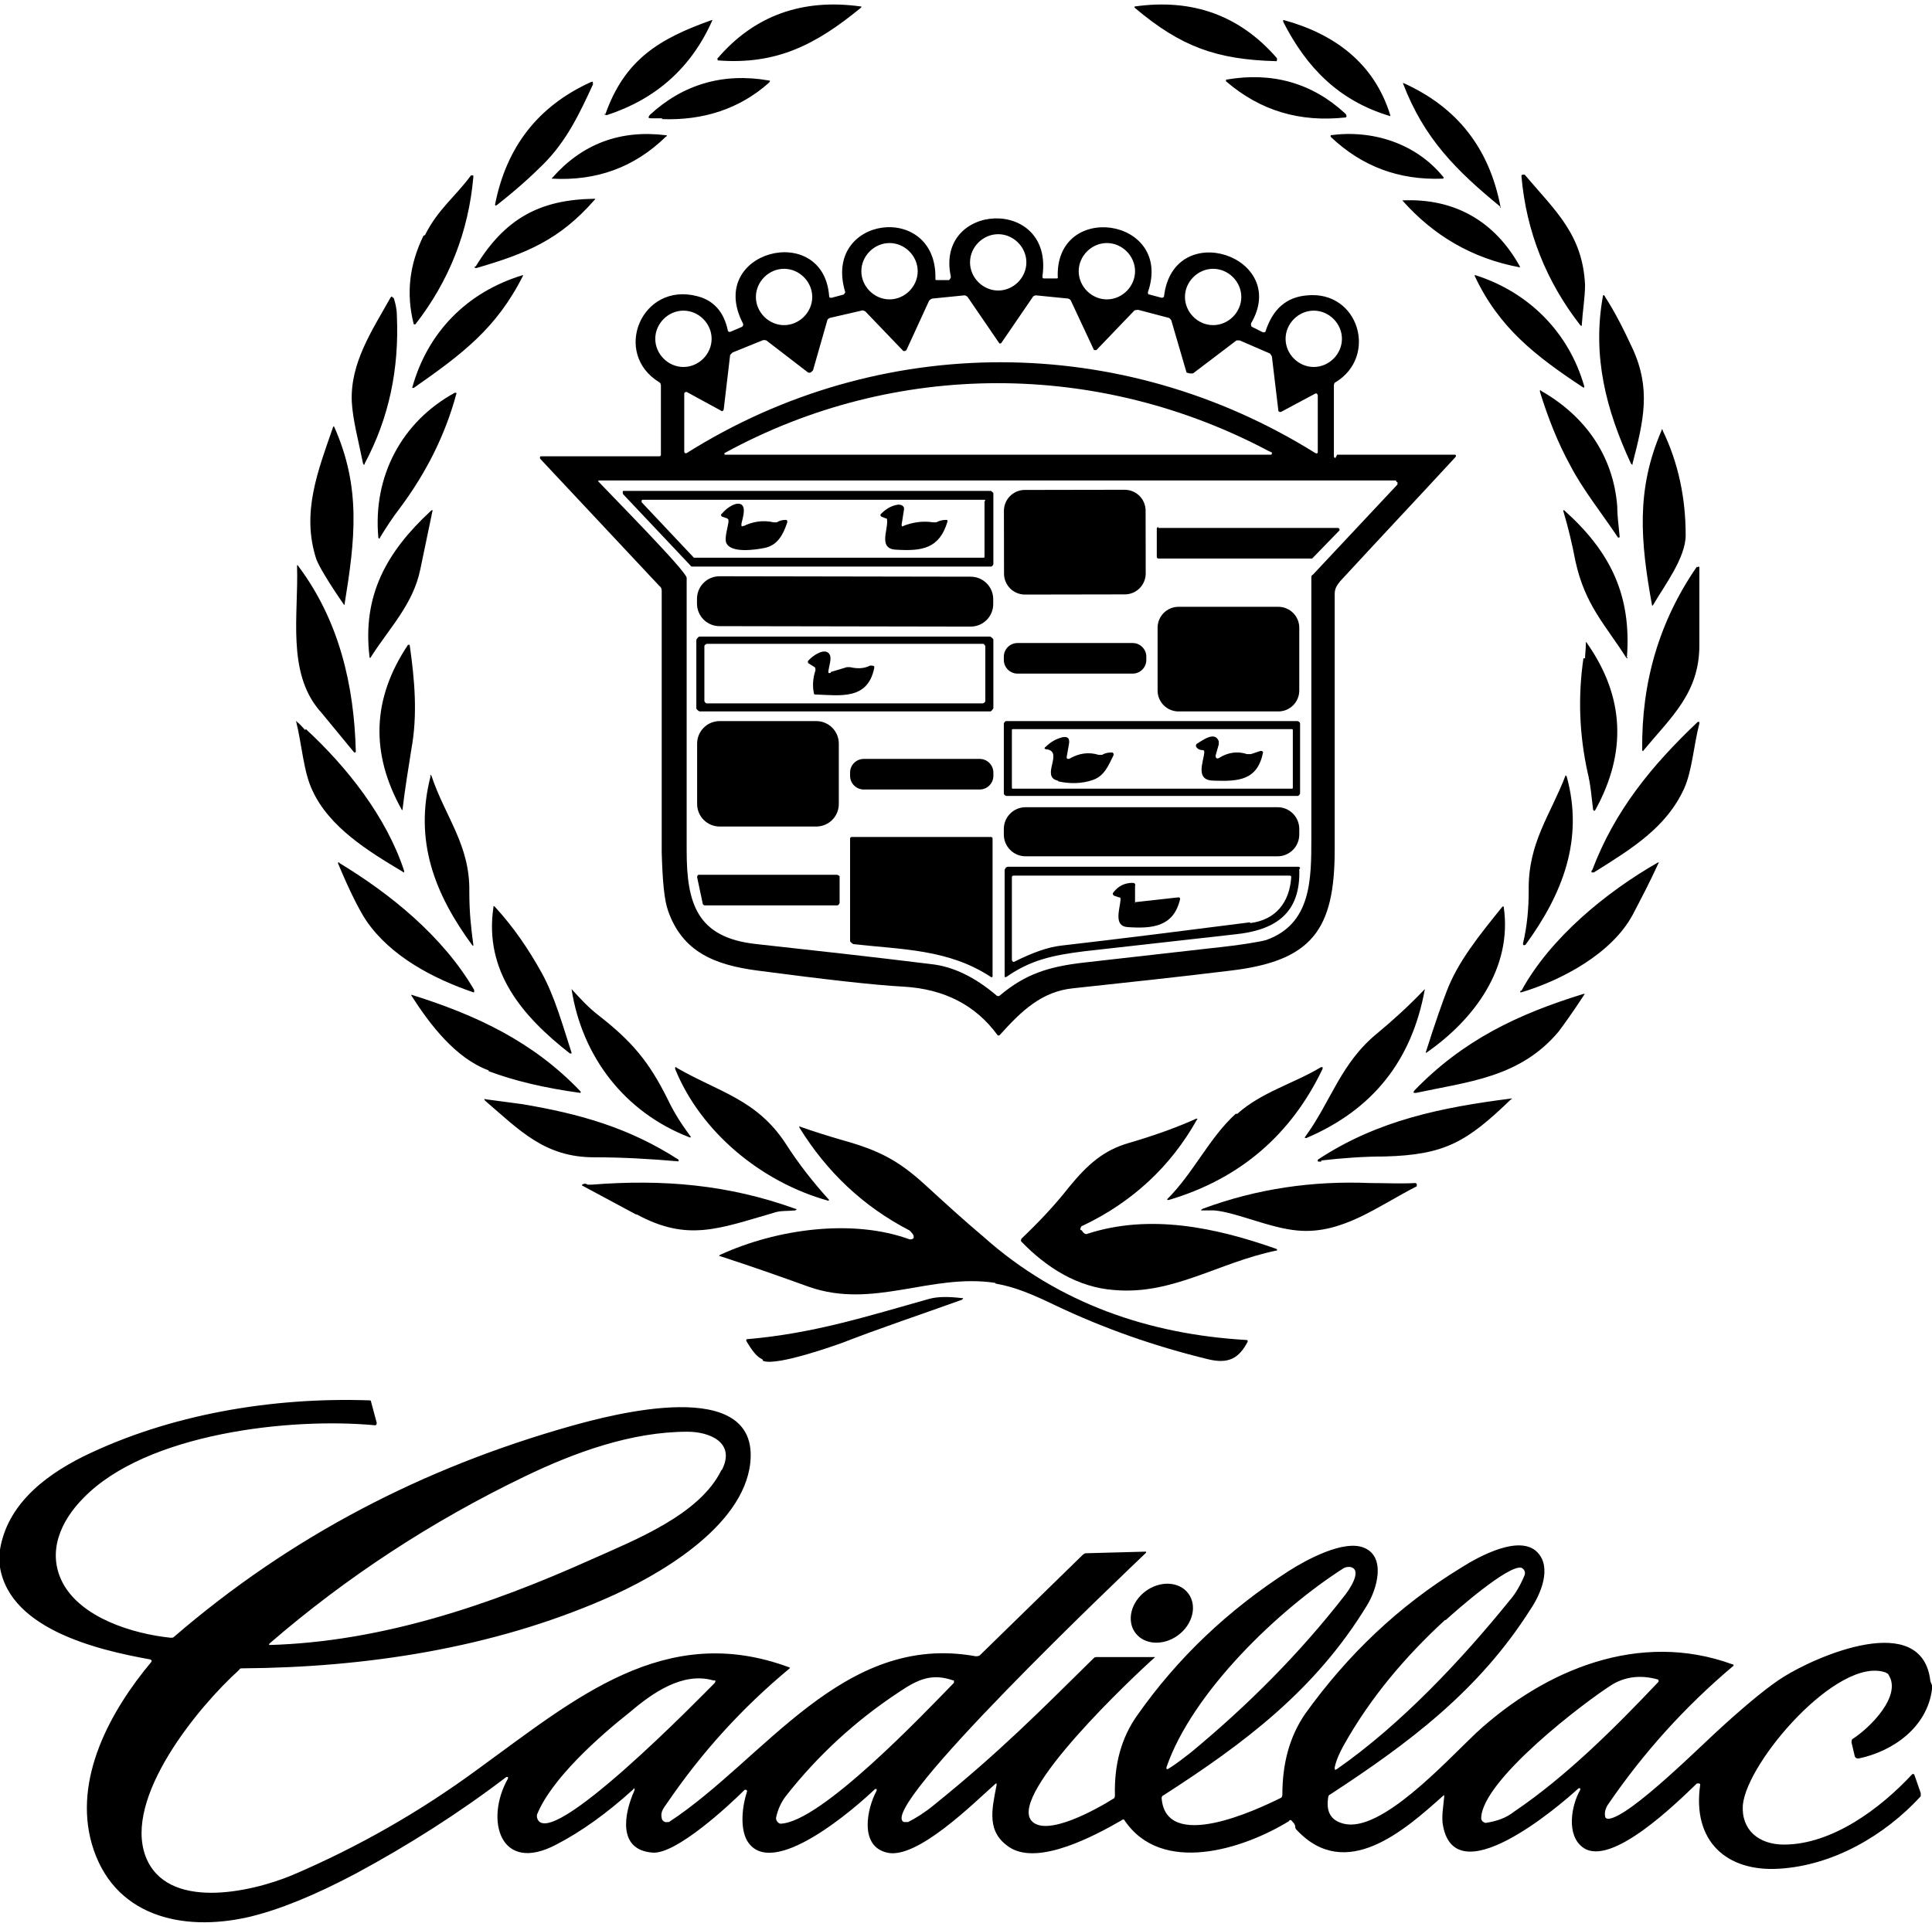
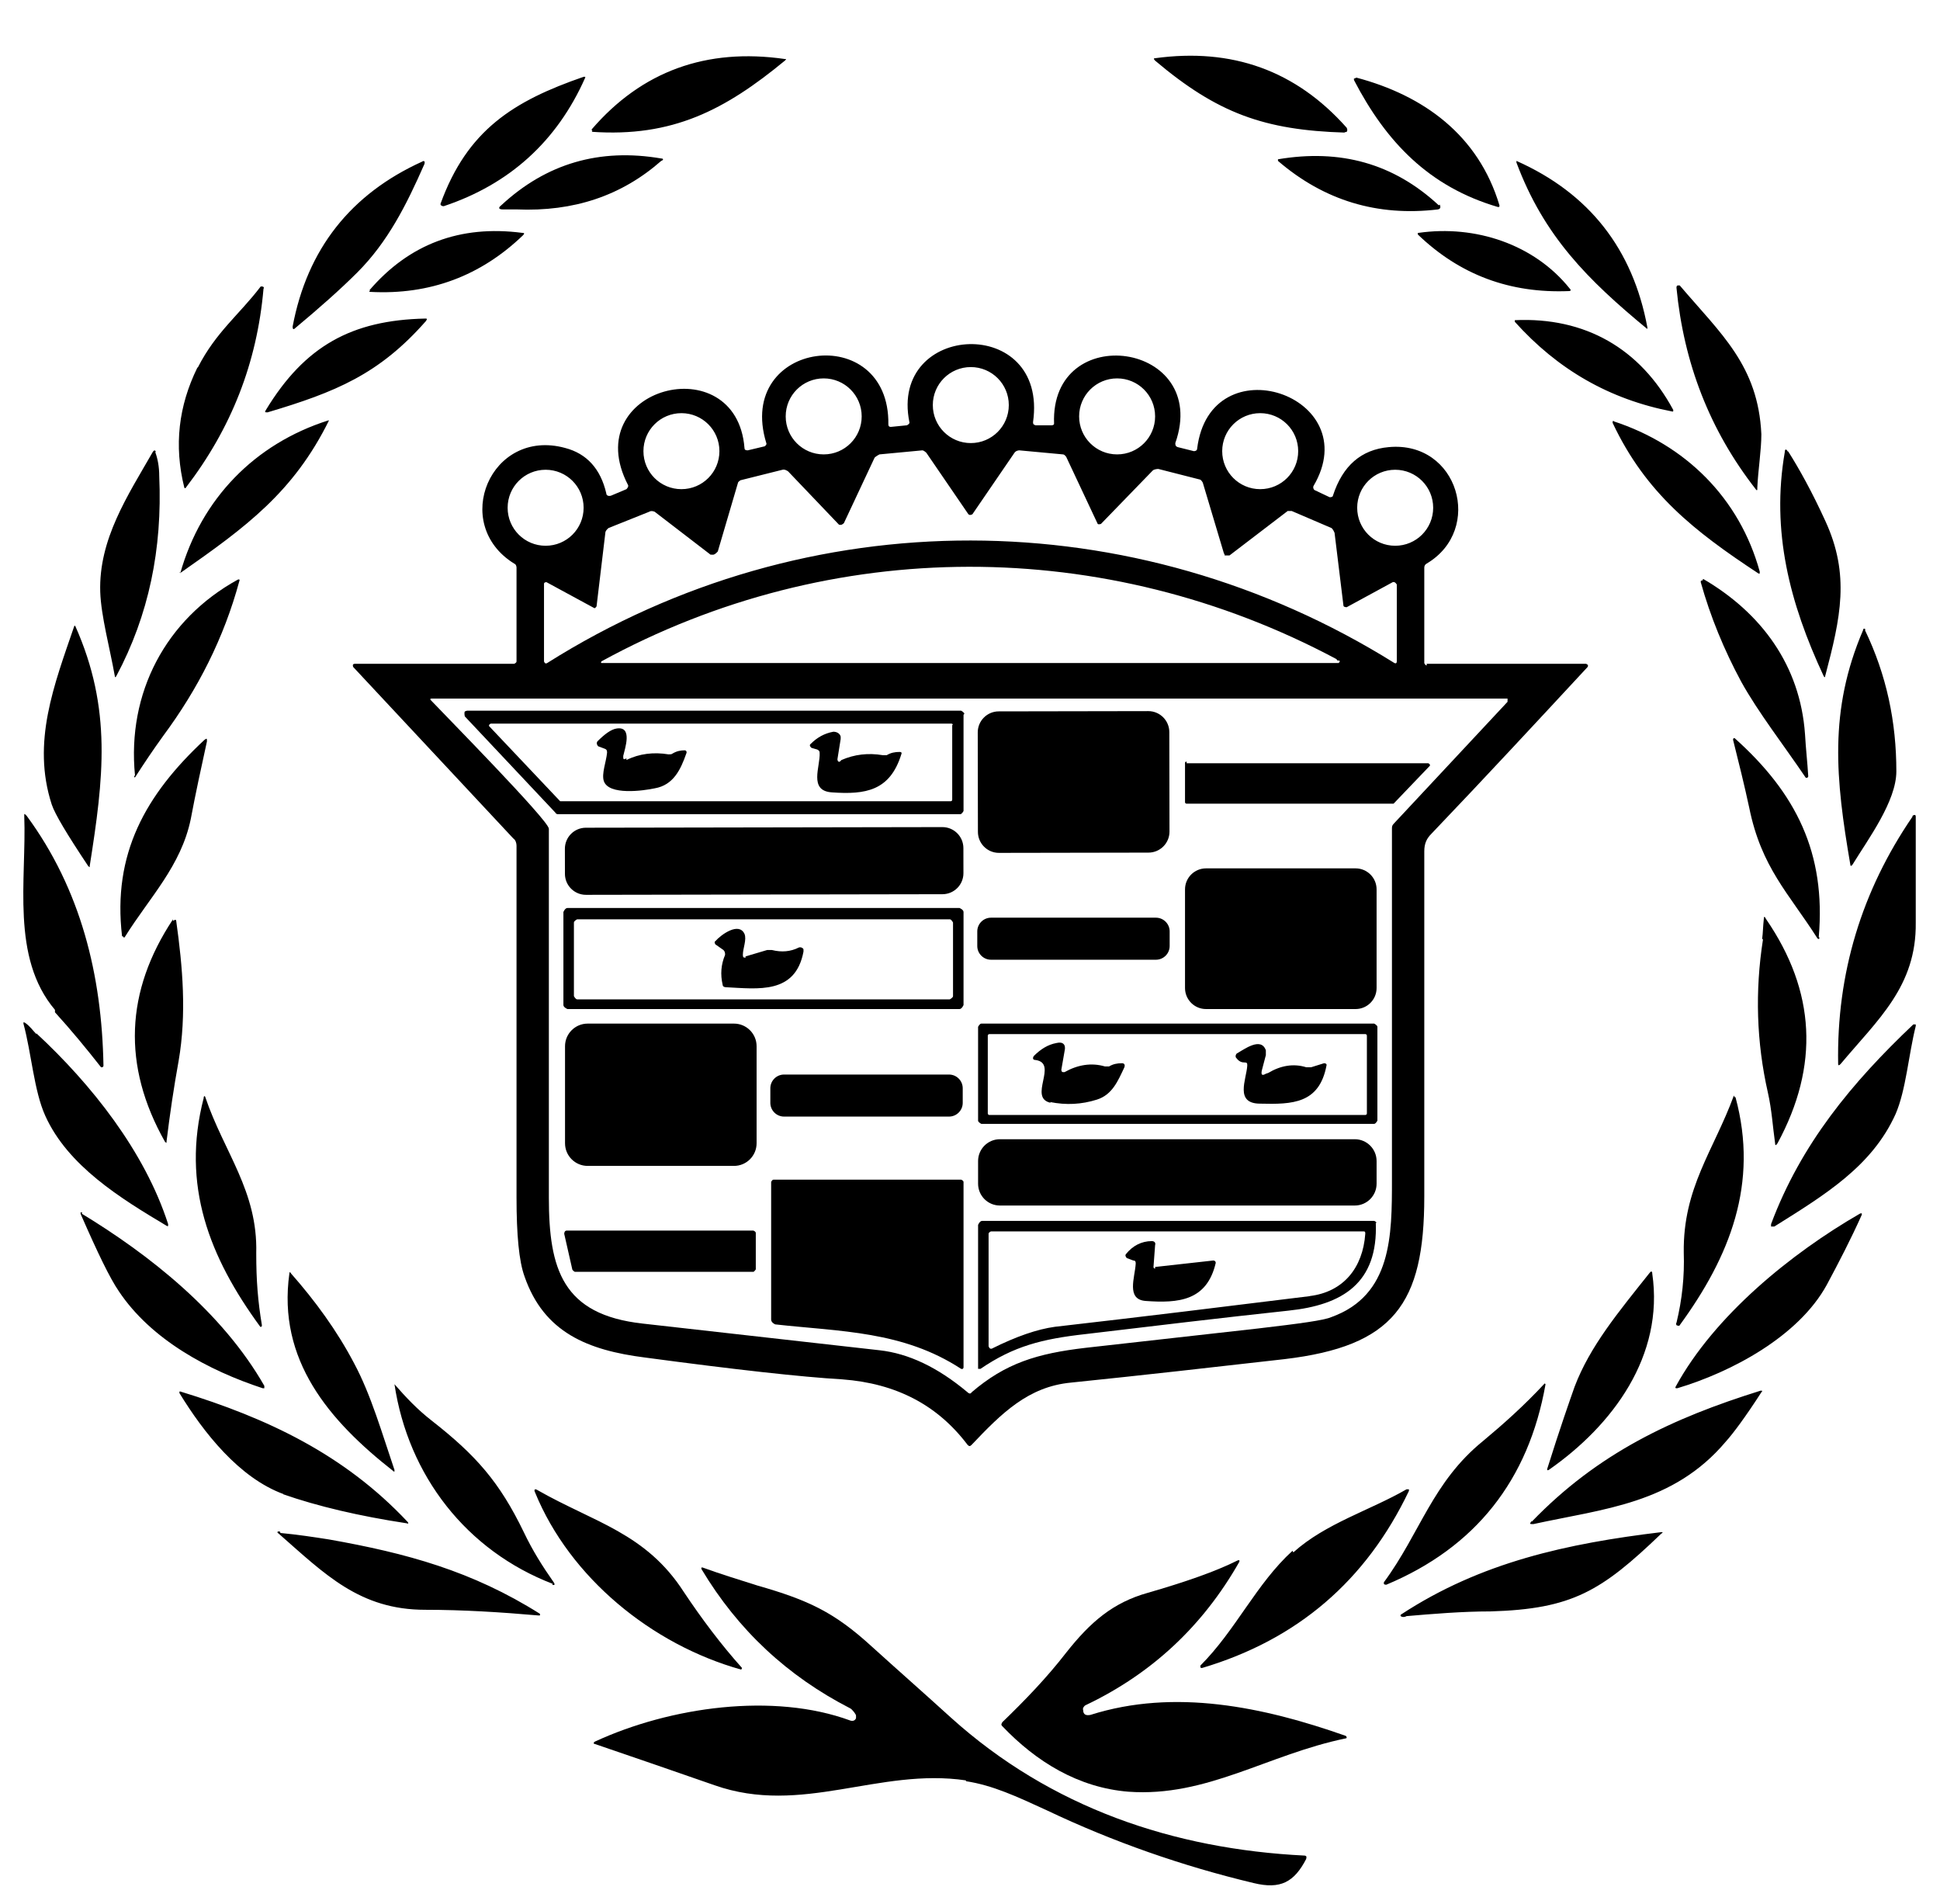
- <svg xmlns="http://www.w3.org/2000/svg" id="Layer_1" data-name="Layer 1" viewBox="0 0 24 23.89">
-   <path d="M8.92.74s-.01,0-.01-.01c0,0,0,0,0,0,.46-.54,1.06-.75,1.78-.65.01,0,.02,0,0,.02-.55.45-1.04.71-1.78.65ZM15.85.76c-.74-.02-1.18-.18-1.75-.66-.01-.01-.01-.02,0-.02.71-.1,1.3.11,1.76.64.01.01,0,.03,0,.04,0,0-.01,0-.02,0ZM7.52,1.42c.24-.68.67-.94,1.32-1.17,0,0,.01,0,.01,0,0,0,0,0,0,0-.26.59-.7.98-1.31,1.18-.01,0-.02,0-.03-.01,0,0,0,0,0-.01ZM15.95.25c.62.17,1.12.53,1.32,1.18,0,.01,0,.02-.01.01-.63-.19-1.03-.6-1.32-1.17,0,0,0-.01,0-.02,0,0,0,0,0,0h0Z" />
-   <path d="M8.23,1.47c-.06,0-.11,0-.14,0-.04,0-.04-.01-.02-.04.41-.38.91-.53,1.48-.43.02,0,.02.01,0,.03-.36.32-.81.47-1.33.45ZM16.72,1.42s.02.04-.01.04c-.56.06-1.05-.08-1.48-.45,0,0,0-.01,0-.02,0,0,0,0,0,0,.57-.1,1.07.04,1.48.42ZM7.37,1.04c-.17.37-.33.71-.62,1-.16.16-.35.33-.58.51-.02.01-.02,0-.02-.01.14-.71.53-1.22,1.19-1.52.03-.01.03,0,.02.02h0ZM18.64,2.57c-.55-.45-.95-.85-1.21-1.53,0,0,0,0,0-.01,0,0,0,0,0,0,.67.3,1.07.81,1.21,1.54,0,.02,0,.02-.01,0ZM6.86,2.21c.37-.42.84-.6,1.41-.53.02,0,.02.01,0,.02-.39.38-.86.55-1.41.52-.01,0-.01,0,0-.01h0ZM16.53,1.68c.52-.07,1.06.1,1.4.52.01.01,0,.02-.01.02-.54.02-1-.15-1.39-.52,0,0,0-.01,0-.02,0,0,0,0,0,0ZM5.28,2.92c.16-.32.38-.48.57-.74,0,0,.02,0,.03,0,0,0,0,.01,0,.02-.06.68-.3,1.29-.72,1.83,0,0-.01,0-.02,0-.1-.39-.05-.75.12-1.1ZM19.65,4.04s0,.02-.02,0c-.42-.54-.67-1.16-.73-1.85,0-.01,0-.02.02-.02,0,0,.01,0,.02,0,.38.45.72.74.75,1.37,0,.15-.03.33-.04.49h0ZM5.91,3.31c.36-.59.79-.83,1.47-.84.02,0,.02,0,0,.02-.43.49-.84.66-1.46.84-.02,0-.03,0-.02-.02ZM17.42,2.49c.65-.03,1.15.26,1.46.82,0,.01,0,.02-.01.01-.58-.11-1.06-.39-1.45-.83,0,0,0,0,0-.01ZM16.61,5.65h1.46s.03,0,.01.03c-.48.52-.96,1.03-1.43,1.54-.04.05-.07.09-.07.16,0,1.06,0,2.12,0,3.18,0,.99-.28,1.38-1.29,1.5-.65.08-1.31.15-1.96.22-.39.04-.64.28-.91.58-.01.01-.02.01-.03,0-.27-.37-.66-.57-1.16-.6-.38-.02-.98-.09-1.82-.2-.53-.07-.93-.23-1.11-.74-.05-.14-.07-.38-.08-.73,0-1.08,0-2.16,0-3.24,0-.02,0-.05-.03-.07l-1.48-1.58s-.01-.03.01-.03h1.47s.02,0,.02-.02v-.86s0-.03-.02-.04c-.59-.36-.22-1.25.47-1.07.2.05.33.19.38.42,0,.02.02.03.04.02l.14-.06s.02-.02.01-.04c-.47-.9,1-1.28,1.07-.34,0,.02.01.02.03.02l.15-.04s.02-.02.02-.03c-.29-.95,1.14-1.13,1.12-.17,0,.02,0,.02.02.02h.15s.03-.03.02-.05c-.19-.92,1.28-.99,1.14,0,0,.02,0,.03.02.03h.15s.03,0,.02-.01c-.04-.96,1.44-.75,1.12.18,0,.02,0,.03.02.03l.15.04s.03,0,.03-.02c.12-.98,1.57-.49,1.08.34,0,.02,0,.03.01.04l.14.07s.03,0,.03-.01c.09-.28.26-.43.52-.45.64-.06.88.76.35,1.08-.01,0-.02.02-.02.04v.88s0,.02.02.02ZM12.75,3.26c0-.19-.16-.35-.35-.35-.19,0-.35.16-.35.35s.16.35.35.35.35-.16.35-.35ZM11.4,3.37c0-.19-.16-.35-.35-.35h0c-.19,0-.35.16-.35.35h0c0,.19.16.35.35.35h0c.19,0,.35-.16.35-.35h0ZM14.1,3.37c0-.19-.16-.35-.35-.35-.19,0-.35.16-.35.35s.16.35.35.35c.19,0,.35-.16.35-.35ZM10.09,3.69c0-.19-.16-.35-.35-.35h0c-.19,0-.35.16-.35.35h0c0,.19.16.35.35.35h0c.19,0,.35-.16.35-.35h0ZM15.42,3.69c0-.19-.16-.35-.35-.35s-.35.16-.35.35.16.35.35.35.35-.16.35-.35ZM14.74,4.63l-.19-.65s-.02-.03-.03-.03l-.38-.1s-.04,0-.05.01l-.47.49s-.02,0-.03,0c0,0,0,0,0,0l-.29-.62s-.02-.02-.03-.02l-.4-.04s-.03,0-.04.02l-.39.57s-.02.02-.03,0l-.39-.57s-.02-.02-.04-.02l-.4.04s-.03.01-.04.03l-.28.61s-.02.02-.04.01c0,0,0,0,0,0l-.47-.49s-.03-.02-.05-.01l-.39.09s-.02.01-.03.02l-.18.63s-.03.04-.05.03c0,0,0,0-.01,0l-.52-.4s-.03-.01-.05,0l-.37.15s-.02.02-.03.03l-.08.68s-.01.02-.02.02c0,0,0,0,0,0l-.44-.24s-.03,0-.03.02v.72s0,.03.03.02c2.4-1.51,5.41-1.5,7.81,0,.02.01.03,0,.03-.01v-.71s-.01-.03-.03-.02l-.43.23s-.03,0-.03-.02l-.08-.67s-.02-.04-.03-.04l-.37-.16s-.03,0-.04,0l-.54.41s-.03,0-.04,0c0,0,0,0,0,0h0ZM8.84,4.21c0-.19-.16-.35-.35-.35h0c-.19,0-.35.16-.35.35h0c0,.19.16.35.35.35h0c.19,0,.35-.16.35-.35h0ZM16.67,4.21c0-.19-.16-.35-.35-.35s-.35.16-.35.35.16.35.35.35.35-.16.35-.35ZM15.77,5.61c-2.12-1.13-4.65-1.14-6.77.02,0,0,0,.01,0,.02,0,0,0,0,.01,0h6.77s0,0,.01,0c0,0,0,0,.01-.01,0,0,0-.01,0-.02-.01,0-.02,0-.02-.01ZM17.34,5.97H7.44s-.02,0,0,.02c.13.14,1.09,1.11,1.09,1.19,0,1.13,0,2.26,0,3.39,0,.66.13,1.08.86,1.16.73.08,1.45.16,2.18.25.27.03.54.16.81.39.01.01.03.01.04,0,.32-.27.61-.36,1.05-.41.53-.06,1.06-.12,1.59-.18.38-.04.6-.08.67-.1.56-.2.56-.75.56-1.27,0-1.08,0-2.15,0-3.23,0-.02,0-.03.02-.04l1.05-1.12s0-.02,0-.03c0,0,0,0-.01,0h0Z" />
-   <path d="M5.12,4.82c.19-.69.68-1.19,1.37-1.4,0,0,0,0,.01,0,0,0,0,0,0,0-.33.66-.76.98-1.36,1.4,0,0,0,0-.01,0,0,0,0,0,0,0ZM18.33,3.42c.66.21,1.16.71,1.35,1.38,0,.02,0,.02-.02.01-.59-.39-1.04-.74-1.34-1.38,0-.01,0-.02.01-.01ZM19.94,3.69c.11.17.22.38.34.64.23.5.14.89,0,1.43,0,.02,0,.02-.02,0-.31-.67-.48-1.33-.35-2.07,0-.03.02-.03.03,0h0ZM4.89,3.7c.02.06.04.14.04.22.03.67-.1,1.28-.4,1.84,0,.02-.01.02-.02,0-.05-.25-.13-.55-.14-.77-.02-.48.25-.88.48-1.29.01-.02.02-.02.03,0h0Z" />
-   <path d="M4.7,6.68c-.07-.76.29-1.44.95-1.8.02,0,.02,0,.02.01-.14.52-.38.99-.7,1.42-.1.13-.17.24-.25.37,0,.02-.02.01-.02,0ZM19.15,4.86c.54.31.89.8.94,1.43,0,.13.02.26.03.38,0,0,0,.01-.01.01,0,0,0,0-.01,0-.2-.3-.44-.6-.59-.89-.16-.29-.28-.6-.38-.92,0,0,0-.02,0-.02,0,0,0,0,.01,0ZM4.15,5.3s0,0,0,0c0,0,0,0,0,0,.34.76.26,1.41.13,2.21,0,.01,0,.01-.01,0-.2-.29-.31-.48-.34-.56-.19-.58.02-1.1.21-1.65h0ZM20.65,5.34c.2.41.29.85.29,1.31,0,.28-.26.62-.4.86-.01.02-.02.02-.02,0-.14-.78-.2-1.42.12-2.16,0-.02.01-.02.02,0h0Z" />
-   <path d="M12.34,6.12v.89s-.01.03-.03.03h-3.71s-.02,0-.02-.01l-.84-.89s-.01-.03,0-.04c0,0,.01,0,.02,0h4.55s.03.02.03.03ZM12.24,6.22s0-.01-.01-.01h-4.25s-.01,0-.01.02c0,0,0,0,0,.01l.65.69s0,0,.01,0h3.59s.01,0,.01-.01v-.69Z" />
-   <rect x="12.47" y="6.09" width="1.76" height="1.3" rx=".26" ry=".26" transform="translate(-.01 .02) rotate(-.1)" />
-   <path d="M9.23,6.54c.12-.06.25-.08.38-.05.01,0,.03,0,.04,0,.03-.02.07-.03.11-.03.02,0,.02.01.02.03-.05.15-.12.29-.29.32-.1.02-.42.07-.47-.07-.02-.06.02-.18.03-.26,0-.02,0-.03-.02-.04l-.06-.02s-.03-.02,0-.04c.06-.07.13-.11.18-.12.15-.02.07.19.06.25,0,.03,0,.04.03.02h0ZM11.21,6.54c.12-.05.25-.07.38-.05.01,0,.03,0,.04,0,.04-.02.08-.03.12-.03.02,0,.02,0,.02.02-.1.34-.32.37-.64.35-.22-.01-.1-.24-.11-.36,0-.02,0-.03-.02-.03l-.05-.02s-.03-.02,0-.04c.06-.06.13-.1.21-.11.03,0,.06.01.07.04,0,0,0,.01,0,.02l-.03.19s0,.03.02.02h0ZM4.59,8.16c-.09-.76.21-1.3.76-1.81.02-.02.03-.01.02.01-.05.24-.1.48-.15.72-.09.43-.38.72-.61,1.08-.01.02-.02.02-.02,0ZM20.22,8.17s0,.02-.02,0c-.26-.41-.51-.65-.63-1.2-.04-.21-.09-.42-.15-.62,0,0,0-.01,0-.01,0,0,0,0,.01,0,.57.51.84,1.05.78,1.83h0ZM14.39,6.56h2.23s.02,0,.02.02c0,0,0,0,0,.01l-.34.35s0,0-.01,0h-1.9s-.02,0-.02-.02h0s0-.35,0-.35c0,0,0-.02.02-.02h0ZM3.97,8.83c-.41-.48-.26-1.2-.28-1.79,0-.02,0-.03.02,0,.5.67.69,1.47.71,2.3,0,0,0,.01-.01.01,0,0,0,0-.01,0-.14-.17-.28-.34-.42-.51h0ZM21.08,7.05s.03-.02.03,0c0,.32,0,.64,0,.97,0,.59-.35.89-.69,1.3-.01.02-.02.01-.02,0-.01-.84.21-1.6.68-2.28h0Z" />
-   <rect x="10.18" y="5.63" width=".62" height="3.68" rx=".28" ry=".28" transform="translate(3.01 17.95) rotate(-89.9)" />
-   <rect x="14.38" y="7.54" width="1.76" height="1.3" rx=".26" ry=".26" />
-   <path d="M12.34,8.8s-.02.04-.04.04h-3.61s-.04-.02-.04-.04v-.85s.02-.04.04-.04h3.61s.04.02.04.04h0v.85ZM12.24,8.03s-.01-.03-.03-.03h-3.43s-.03.01-.03.03v.68s.01.03.03.03h3.43s.03-.01.03-.03v-.68h0ZM19.69,8.18c0-.05.01-.11.01-.18,0-.03,0-.03.02,0,.46.66.49,1.35.1,2.06-.01.02-.02.02-.03,0-.02-.16-.03-.31-.07-.47-.1-.46-.12-.93-.05-1.41h0ZM5.06,8.02s.03-.02.03,0c.06.42.1.86.02,1.29-.04.25-.08.5-.11.75,0,.01,0,.01-.01,0-.39-.7-.37-1.38.08-2.05Z" />
-   <rect x="12.47" y="7.99" width="1.77" height=".38" rx=".17" ry=".17" />
-   <path d="M10.32,8.35l.2-.06s.03,0,.04,0c.09.02.17.02.25-.02.02,0,.04,0,.05.01,0,0,0,.01,0,.02-.08.4-.42.34-.72.33-.02,0-.03,0-.03-.02-.02-.09-.01-.19.02-.28,0-.02,0-.03-.01-.04l-.08-.05s-.01-.02,0-.03c.05-.06.22-.18.27-.07.02.05-.01.13-.02.2,0,.02,0,.03.03.02h0ZM3.8,9.06c.51.47,1,1.09,1.22,1.76,0,.02,0,.03-.02.01-.42-.25-.91-.55-1.12-1.01-.11-.23-.13-.57-.2-.85,0-.01,0-.02.01,0,.04.03.07.07.1.1h0Z" />
-   <rect x="8.66" y="8.96" width="1.76" height="1.31" rx=".28" ry=".28" />
-   <path d="M16.15,9.86s-.01.03-.03.03h-3.62s-.03-.01-.03-.03h0v-.87s.01-.03.03-.03h3.62s.03.01.03.03h0v.87ZM16.06,9.07s0-.01-.01-.01h-3.47s-.01,0-.01.01v.72s0,.01.01.01h3.47s.01,0,.01-.01v-.72ZM19.78,10.81c.28-.74.74-1.3,1.31-1.84,0,0,.02,0,.02,0,0,0,0,.01,0,.02-.07.27-.09.59-.19.81-.22.48-.64.74-1.12,1.04,0,0-.02,0-.03,0,0,0,0-.01,0-.02h0Z" />
-   <path d="M13.14,9.7c-.22-.05.08-.36-.14-.39-.03,0-.03-.02-.01-.03.06-.06.13-.1.21-.12.06-.01.09.01.08.08l-.03.17s0,.02.02.02c0,0,0,0,.01,0,.12-.07.24-.09.37-.05.01,0,.03,0,.04,0,.03-.02.07-.03.12-.03.02,0,.03.02.02.04-.06.12-.11.25-.25.3-.14.05-.29.05-.43.02h0ZM15.14,9.42c.11-.07.23-.09.35-.05.02,0,.03,0,.05,0l.12-.04s.03,0,.03.02c-.07.35-.31.36-.61.35-.24,0-.13-.23-.12-.35,0-.02,0-.03-.03-.03-.03,0-.06-.02-.07-.04-.01-.02,0-.03.01-.04.07-.04.22-.16.27-.03,0,.01,0,.03,0,.04l-.04.14s0,.05.04.03h0Z" />
-   <rect x="10.56" y="9.43" width="1.78" height=".38" rx=".17" ry=".17" />
-   <path d="M5.34,9.64s.01-.02.02,0c.17.51.48.86.47,1.44,0,.25.02.44.05.66,0,0,0,.01,0,.01,0,0,0,0-.01,0-.47-.64-.73-1.3-.52-2.11ZM19.45,9.64s0,0,.01,0c0,0,0,0,0,0,.22.79-.05,1.47-.51,2.1,0,0-.02.01-.03,0,0,0,0-.01,0-.02.05-.21.07-.43.07-.65-.01-.6.27-.94.46-1.44h0Z" />
-   <rect x="12.47" y="10.03" width="3.67" height=".61" rx=".27" ry=".27" />
-   <path d="M10.6,11.73s-.04-.02-.04-.04v-1.27s0-.02.02-.02h1.73s.02,0,.02.02v1.71s0,.02-.02.01c-.53-.35-1.11-.34-1.72-.41h0ZM4.21,10.72c.63.38,1.29.91,1.68,1.58,0,0,0,.02,0,.03,0,0,0,0-.01,0-.5-.17-1.03-.45-1.33-.89-.08-.12-.2-.35-.35-.71,0-.02,0-.02.02-.01h0ZM18.9,12.31c.36-.66,1.06-1.23,1.69-1.59.02-.01.02,0,.01.01-.1.22-.21.43-.32.64-.26.48-.88.81-1.38.96-.02,0-.02,0-.01-.02h0ZM16.14,10.8c.02.56-.31.76-.8.81-.62.07-1.25.14-1.87.21-.4.05-.67.11-.97.32,0,0-.02,0-.02,0,0,0,0,0,0-.01v-1.32s.01-.04.04-.04h3.61s.02,0,.02.02h0ZM15.53,11.47c.32-.04.49-.26.51-.57,0-.01,0-.02-.02-.02h-3.43s-.02,0-.02.02v1.03s.01.03.03.02c.22-.11.41-.18.58-.2.78-.09,1.57-.19,2.35-.29ZM8.73,11.23l-.07-.33s0-.03.02-.03c0,0,0,0,0,0h1.72s.03.01.03.02v.33s-.01.03-.03.03h-1.65s-.02-.01-.02-.02h0Z" />
-   <path d="M14.1,11.21l.54-.06s.02,0,.02.02c-.08.35-.35.37-.65.35-.18-.01-.1-.22-.09-.34,0-.02,0-.03-.02-.03l-.06-.02s-.03-.02-.01-.04c.06-.08.14-.12.24-.12.02,0,.04.01.03.04v.2s-.01.01,0,.01h0ZM7.08,13.09c-.59-.46-1.07-1.02-.95-1.82,0-.01,0-.02.02,0,.23.25.42.53.58.82.16.29.26.65.37.99,0,0,0,.01,0,.01,0,0,0,0,0,0ZM18.68,11.27c.11.76-.37,1.4-.96,1.81-.01,0-.02,0-.01,0,.12-.38.21-.63.26-.76.14-.37.4-.69.69-1.05.01-.01.02-.01.02,0h0ZM8.56,14.13c-.8-.31-1.33-1-1.46-1.84,0,0,0,0,0,0,0,0,0,0,0,0,.11.12.21.23.34.33.41.32.62.57.85,1.03.08.17.17.31.28.46.02.02.01.03-.01.02ZM17.7,12.29s0,0,0,0c-.16.89-.65,1.5-1.47,1.85,0,0-.02,0-.02,0,0,0,0-.01,0-.01.33-.45.44-.92.91-1.3.18-.15.37-.32.57-.53h0ZM17.57,13.55c.61-.63,1.29-.95,2.1-1.2.02,0,.02,0,.01.01-.15.23-.26.38-.32.46-.48.57-1.12.62-1.77.76-.03,0-.04,0-.02-.03h0ZM6.07,13.3c-.41-.15-.73-.57-.96-.93,0,0,0-.01,0-.01,0,0,0,0,0,0,.8.25,1.51.58,2.1,1.2.01.01,0,.02,0,.02-.44-.06-.82-.15-1.14-.27ZM10.29,14.92c-.83-.23-1.58-.85-1.9-1.63-.01-.03,0-.04.02-.02.52.3.99.39,1.35.94.16.25.34.48.54.7,0,0,0,0,0,0,0,0,0,0,0,0h0ZM15.37,13.84c.3-.27.71-.38,1.04-.58,0,0,.02,0,.02,0,0,0,0,.01,0,.02-.39.82-1.03,1.37-1.91,1.63,0,0-.01,0-.02,0,0,0,0,0,0-.01.33-.33.52-.76.85-1.06ZM6.04,13.66c.15.02.3.04.45.06.71.12,1.32.29,1.94.69,0,0,0,.01,0,.02,0,0,0,0-.01,0-.34-.03-.69-.05-1.04-.05-.61,0-.92-.33-1.35-.7-.02-.02-.02-.03.01-.02h0ZM16.42,14.43s-.03.01-.05,0c0,0,0,0,0-.02,0,0,0,0,0,0,.74-.49,1.54-.65,2.4-.76.02,0,.02,0,0,.01-.55.53-.82.69-1.57.71-.26,0-.53.02-.79.05h0Z" />
-   <path d="M13.44,15.29s.03.06.07.04c.77-.25,1.59-.08,2.35.19,0,0,.01.01,0,.02,0,0,0,0-.01,0-.72.15-1.28.55-2,.49-.46-.03-.85-.28-1.16-.6-.01-.01-.01-.02,0-.04.21-.2.41-.41.59-.64.23-.28.43-.46.75-.55.34-.1.61-.2.83-.3.02,0,.02,0,.01.01-.33.59-.81,1.03-1.42,1.32-.02,0-.03.03-.03.05h0Z" />
-   <path d="M12.36,15.94c-.8-.12-1.51.33-2.31.05-.36-.13-.73-.26-1.1-.38-.02,0-.02-.01,0-.02.7-.32,1.64-.45,2.35-.19.02,0,.04,0,.05-.02,0,0,0-.02,0-.02,0-.02-.04-.06-.05-.07-.58-.3-1.03-.73-1.37-1.28,0-.02,0-.02.01-.01.17.06.33.11.5.16.47.13.71.25,1.05.56.24.22.48.44.73.65.93.83,2.06,1.21,3.26,1.28.01,0,.02,0,.02.02,0,0,0,0,0,0-.11.21-.24.28-.49.22-.66-.16-1.29-.38-1.9-.67-.27-.13-.5-.23-.74-.27h0Z" />
-   <path d="M7.9,15.09c-.22-.12-.45-.24-.67-.36,0,0,0,0,0-.01.02-.01.04-.02.07,0,.01,0,.03,0,.05,0,.89-.07,1.7,0,2.53.3.02,0,.02.01,0,.02-.09.01-.19,0-.27.03-.69.2-1.07.36-1.7.02ZM15.06,15.04s-.09,0-.12,0c-.03,0-.03,0,0-.02.67-.25,1.37-.35,2.08-.32.19,0,.38.01.56,0,0,0,.02,0,.02.02,0,0,0,.01,0,.02-.49.25-.93.6-1.48.55-.35-.03-.77-.23-1.04-.25h0ZM9.47,16.89c-.07-.03-.13-.11-.2-.23,0-.01,0-.02.01-.02.83-.07,1.51-.29,2.26-.5.11-.03.24-.03.41-.01.02,0,.02,0,0,.02-.5.18-1.01.35-1.5.54-.03.01-.8.29-.97.22ZM24,20.94v.05c-.06.47-.48.77-.91.86-.02,0-.04,0-.05-.03l-.04-.17s0-.03.01-.04c.22-.14.62-.54.45-.8,0-.01-.02-.02-.04-.03-.59-.2-1.72,1.11-1.77,1.65-.02.31.2.49.51.49.6,0,1.2-.45,1.59-.87.01-.01.02-.01.03,0l.08.23s0,.03,0,.04c-.45.49-1.09.86-1.76.9-.65.04-1.08-.34-.98-1.04,0-.01,0-.02-.02-.02,0,0-.01,0-.02,0-.25.24-1.06,1.04-1.41.8-.22-.15-.15-.53-.04-.72,0,0,0-.02,0-.02,0,0-.01,0-.02,0-.25.23-1.56,1.35-1.69.43-.01-.1.01-.21.02-.32,0-.03,0-.03-.02-.01-.47.42-1.2,1.07-1.81.42-.01-.01-.02-.02-.02-.04,0-.03-.02-.05-.04-.07-.01-.02-.03-.02-.04,0-.57.35-1.58.67-2.04-.01,0-.01-.02-.02-.04,0-.33.19-1.02.56-1.38.34-.3-.19-.23-.47-.17-.78,0-.02,0-.03-.02-.01-.26.23-.97.94-1.34.85-.35-.08-.25-.55-.13-.77,0,0,0-.01,0-.02,0,0-.01,0-.02,0-.24.23-1.29,1.15-1.59.64-.09-.16-.06-.43,0-.61,0,0,0-.02-.01-.02,0,0-.01,0-.02,0-.2.2-.85.8-1.14.78-.44-.03-.36-.48-.23-.77.01-.03,0-.04-.02-.01-.32.29-.64.52-.95.68-.7.37-.89-.31-.6-.82,0,0,0-.02,0-.02,0,0-.01,0-.02,0-.59.45-1.22.85-1.87,1.2-.51.27-.95.45-1.33.54-.83.19-1.69-.01-1.95-.91-.23-.81.23-1.65.74-2.26.01-.02,0-.02-.01-.03-.67-.12-1.82-.39-1.88-1.23v-.06c.06-.6.54-.98,1.04-1.23,1.08-.53,2.36-.74,3.55-.7.02,0,.03,0,.03.02l.07.26s0,.03-.02.03c-1.06-.1-2.84.1-3.62.9-.29.29-.46.68-.26,1.06.23.43.86.63,1.34.68.02,0,.03,0,.04-.01,1.45-1.25,3.09-2.1,4.93-2.62.5-.14,2.35-.64,2.23.46-.09.8-1.16,1.41-1.81,1.69-1.4.61-2.97.85-4.5.86-.02,0-.03,0-.04.02-.51.46-1.44,1.59-1.16,2.32.26.67,1.29.45,1.82.23.82-.35,1.59-.79,2.31-1.32,1.2-.87,2.32-1.84,3.87-1.26,0,0,0,0,0,.01,0,0,0,0,0,0-.59.49-1.09,1.04-1.52,1.67-.04.06-.09.11-.07.19,0,.03.04.06.07.05,0,0,.02,0,.02,0,1.19-.78,2.16-2.36,3.81-2.06.02,0,.03,0,.05-.01l1.28-1.25s.02-.02.04-.02l.74-.02s.02,0,0,.02c-.25.24-3.37,3.2-3,3.34.02,0,.03,0,.05,0,.1-.05.21-.12.32-.21.83-.67,1.33-1.18,1.98-1.82.01-.01.02-.02.04-.02h.73s.02-.01,0,0c-.27.24-1.81,1.69-1.54,2.03.18.22.83-.15,1.02-.27.01,0,.02-.02.02-.04-.01-.39.08-.72.28-1,.5-.71,1.12-1.3,1.88-1.79.22-.14.68-.39.93-.29.28.11.17.51.04.72-.64,1.05-1.52,1.71-2.53,2.36-.01,0-.02.02-.02.03.05.68,1.18.15,1.48,0,.01,0,.02-.02.02-.04,0-.39.09-.72.28-1,.53-.74,1.17-1.35,1.94-1.82.22-.14.73-.42.95-.19.18.19.04.52-.09.71-.64,1.01-1.51,1.66-2.49,2.3-.01,0-.02.02-.02.03-.03.18.03.29.19.33.46.12,1.26-.76,1.65-1.13.86-.79,2.03-1.27,3.18-.85.02,0,.02.02,0,.03-.58.49-1.1,1.06-1.55,1.72-.03.05-.04.1-.03.14,0,.02.02.03.04.03.27-.02,1.19-.95,1.44-1.17.32-.29.57-.49.73-.59.41-.26,1.73-.84,1.83.05h0ZM8.97,18.26c.17-.34-.16-.47-.43-.47-.7,0-1.41.26-2.03.56-1.14.55-2.2,1.24-3.16,2.07-.01.01-.01.02,0,.02,1.38-.04,2.72-.49,3.99-1.06.56-.25,1.35-.56,1.62-1.11h0ZM16.7,19.48c-.82.52-1.89,1.55-2.21,2.48,0,.02,0,.03.02.02.1-.06.2-.14.29-.21.7-.58,1.34-1.22,1.9-1.94.05-.06.24-.33.07-.36-.03,0-.06,0-.08.02h0ZM17.95,20.13c-.5.46-.93.97-1.26,1.56-.05.09-.09.18-.11.27,0,.03,0,.04.03.02.79-.55,1.55-1.36,2.14-2.09.08-.09.14-.2.19-.32.01-.03,0-.07-.04-.09,0,0,0,0,0,0-.16-.04-.81.53-.94.65h0ZM11.84,20.88c-.26-.09-.43-.02-.68.15-.53.35-1,.78-1.4,1.29-.06.08-.1.17-.12.27,0,.03.02.06.05.07,0,0,0,0,.01,0,.5-.02,1.78-1.37,2.15-1.75,0,0,0-.02,0-.03,0,0,0,0,0,0h0ZM8.86,20.88c-.38-.11-.76.16-1.03.39-.38.3-.98.83-1.16,1.28,0,.01,0,.02,0,.03.11.49,2.08-1.54,2.21-1.67.01-.02.01-.03,0-.03h0ZM18.46,22.65c.13-.02.25-.06.35-.14.65-.44,1.25-1.04,1.79-1.61.01-.01,0-.02,0-.03-.21-.06-.4-.04-.57.06-.35.22-1.62,1.19-1.63,1.66,0,.03.02.05.05.06,0,0,0,0,0,0h0Z" />
-   <ellipse cx="14.43" cy="20.04" rx=".41" ry=".34" transform="translate(-9.1 12.56) rotate(-36.6)" />
+ <svg xmlns="http://www.w3.org/2000/svg" id="Layer_1" data-name="Layer 1" viewBox="0 0 24 23.54">
+   <path d="M7.33,1.62s-.01,0-.01-.02c0,0,0,0,0,0,.62-.72,1.42-1.01,2.39-.87.02,0,.02,0,0,.02-.74.61-1.39.95-2.39.88ZM16.64,1.64c-1-.03-1.58-.24-2.35-.89-.02-.02-.02-.03,0-.03.95-.13,1.74.15,2.37.86.01.02.01.04,0,.05,0,0-.02.01-.03,0ZM5.45,2.52c.33-.91.9-1.27,1.77-1.57,0,0,.02,0,.02,0,0,0,0,0,0,.01-.35.79-.94,1.32-1.75,1.59-.01,0-.03,0-.04-.02,0,0,0-.01,0-.02ZM16.78.96c.83.22,1.51.71,1.77,1.58,0,.02,0,.02-.02.02-.85-.25-1.38-.8-1.78-1.57,0,0,0-.02,0-.02,0,0,0,0,.01,0h0Z" />
+   <path d="M6.4,2.59c-.08,0-.14,0-.18,0-.05,0-.06-.02-.02-.05.56-.52,1.22-.71,1.98-.58.03,0,.03.02,0,.03-.49.43-1.08.63-1.79.6ZM17.81,2.53s.03.05-.02.06c-.75.09-1.41-.11-1.98-.6,0,0,0-.02,0-.02,0,0,0,0,0,0,.77-.13,1.43.05,1.99.57ZM5.25,2.03c-.22.5-.45.96-.83,1.34-.21.21-.47.44-.77.69-.02.02-.03.01-.03-.02.18-.96.72-1.64,1.6-2.04.03-.02.04,0,.03.03h0ZM20.38,4.07c-.74-.61-1.28-1.15-1.62-2.06,0,0,0-.01,0-.02,0,0,0,0,0,0,.9.4,1.44,1.09,1.62,2.06,0,.02,0,.02-.02.01ZM4.57,3.59c.49-.57,1.12-.81,1.89-.71.03,0,.03.01.01.03-.52.5-1.15.74-1.89.7-.01,0-.02,0,0-.02h0ZM17.55,2.88c.7-.1,1.43.14,1.87.69.02.02.01.03-.01.03-.73.03-1.35-.2-1.87-.7,0,0,0-.02,0-.02,0,0,0,0,0,0ZM2.45,4.54c.22-.43.51-.65.77-.99,0-.01.03-.01.04,0,0,0,.01.01,0,.02-.08.92-.4,1.73-.96,2.46,0,.01-.02.01-.02,0-.13-.52-.07-1.01.16-1.48ZM21.74,6.05s0,.03-.02,0c-.57-.73-.89-1.56-.98-2.49,0-.01,0-.03.02-.03,0,0,.02,0,.02,0,.51.6.97.99,1.01,1.84,0,.2-.04.44-.05.66h0ZM3.29,5.07c.48-.79,1.06-1.11,1.97-1.13.02,0,.03,0,.01.03-.58.66-1.12.88-1.96,1.13-.03,0-.04,0-.02-.03ZM18.74,3.96c.87-.04,1.55.35,1.96,1.11,0,.02,0,.02-.01.02-.78-.15-1.42-.52-1.95-1.11,0,0,0-.01,0-.01ZM17.65,8.21h1.97s.04.01.02.04c-.64.69-1.28,1.38-1.93,2.06-.06.06-.09.12-.09.22,0,1.42,0,2.85,0,4.27,0,1.33-.38,1.85-1.73,2.01-.88.1-1.76.2-2.64.29-.53.05-.86.38-1.23.77-.02.02-.03.02-.05,0-.37-.49-.88-.76-1.55-.81-.51-.03-1.32-.12-2.44-.27-.71-.09-1.25-.31-1.49-1-.07-.19-.1-.52-.1-.98,0-1.45,0-2.9,0-4.35,0-.03-.01-.07-.04-.09l-1.98-2.12s-.02-.04.02-.04h1.97s.03-.01.03-.03v-1.16s0-.04-.03-.05c-.79-.49-.29-1.68.63-1.43.27.07.44.26.51.56,0,.03.03.04.06.03l.19-.08s.03-.03.02-.05c-.63-1.21,1.34-1.72,1.44-.46,0,.02.01.03.04.03l.21-.05s.03-.02.02-.04c-.39-1.27,1.53-1.52,1.51-.23,0,.02.01.03.03.03l.2-.02s.04-.02.03-.04c-.25-1.24,1.72-1.33,1.53,0,0,.02,0,.03.03.04h.2s.03,0,.03-.02c-.05-1.29,1.94-1.01,1.5.24,0,.02,0,.04.03.05l.2.05s.04,0,.04-.03c.16-1.31,2.1-.66,1.44.46-.01.02,0,.04.01.05l.19.09s.04,0,.04-.02c.12-.37.35-.57.69-.6.86-.08,1.18,1.02.47,1.44-.02.01-.03.03-.03.05v1.18s.01.03.03.03ZM12.48,5.01c0-.26-.21-.47-.47-.47-.26,0-.47.21-.47.47s.21.47.47.47.47-.21.47-.47ZM10.66,5.15c0-.26-.21-.47-.47-.47h0c-.26,0-.47.21-.47.47h0c0,.26.21.47.47.47h0c.26,0,.47-.21.47-.47h0ZM14.29,5.15c0-.26-.21-.47-.47-.47-.26,0-.47.21-.47.47s.21.47.47.47c.26,0,.47-.21.47-.47ZM8.9,5.58c0-.26-.21-.47-.47-.47h0c-.26,0-.47.21-.47.47h0c0,.26.21.47.47.47h0c.26,0,.47-.21.47-.47h0ZM16.06,5.58c0-.26-.21-.47-.47-.47s-.47.21-.47.47.21.47.47.47.47-.21.47-.47ZM15.14,6.84l-.26-.87s-.02-.04-.04-.04l-.51-.13s-.05,0-.07.02l-.64.66s-.03.01-.04,0c0,0,0,0,0,0l-.39-.83s-.02-.03-.04-.03l-.54-.05s-.04,0-.06.03l-.52.76s-.03.02-.05,0l-.52-.76s-.03-.03-.05-.03l-.53.05s-.04.02-.06.04l-.38.81s-.03.03-.05.02c0,0,0,0-.01,0l-.63-.66s-.04-.03-.07-.02l-.52.13s-.03.02-.03.03l-.25.85s-.04.05-.07.04c0,0-.01,0-.02,0l-.69-.53s-.04-.02-.07,0l-.5.2s-.03.02-.04.05l-.11.92s-.02.03-.03.02c0,0,0,0,0,0l-.59-.32s-.03,0-.03.02v.96s.01.04.04.02c3.22-2.03,7.26-2.01,10.48,0,.02.01.03,0,.03-.02v-.95s-.02-.04-.05-.03l-.57.31s-.04,0-.04-.02l-.11-.9s-.02-.05-.04-.06l-.49-.21s-.03,0-.05,0l-.72.55s-.04,0-.06,0c0,0,0,0,0-.01h0ZM7.22,6.28c0-.26-.21-.47-.47-.47h0c-.26,0-.47.21-.47.47h0c0,.26.21.47.47.47h0c.26,0,.47-.21.47-.47h0ZM17.73,6.28c0-.26-.21-.47-.47-.47s-.47.21-.47.47.21.47.47.47.47-.21.47-.47ZM16.53,8.15c-2.85-1.52-6.24-1.53-9.09.03,0,0-.01.02,0,.02,0,0,0,0,.01,0h9.09s.01,0,.02,0c0,0,0,0,.01-.01.01-.01,0-.02,0-.02-.02,0-.03,0-.03-.01ZM18.63,8.64H5.34s-.03,0-.01.02c.17.18,1.46,1.49,1.46,1.59,0,1.52,0,3.04,0,4.56,0,.89.17,1.45,1.16,1.56.98.11,1.95.22,2.93.33.36.04.72.21,1.09.52.02.02.04.02.05,0,.42-.36.81-.48,1.41-.55.71-.08,1.43-.16,2.14-.24.51-.06.81-.1.9-.14.75-.27.75-1.01.75-1.7,0-1.44,0-2.89,0-4.34,0-.02,0-.04.02-.06l1.41-1.51s0-.03,0-.04c0,0-.01,0-.02,0h0Z" />
+   <path d="M2.23,7.09c.26-.92.92-1.6,1.83-1.89,0,0,.01,0,.01,0,0,0,0,0,0,0-.44.89-1.03,1.32-1.83,1.88,0,0-.01,0-.02,0,0,0,0,0,0-.01ZM19.96,5.21c.89.29,1.56.95,1.81,1.86,0,.03,0,.03-.02.02-.79-.52-1.39-.99-1.8-1.86,0-.02,0-.03.02-.02ZM22.12,5.58c.14.22.3.51.46.86.31.67.19,1.2,0,1.92,0,.02-.01.02-.02,0-.42-.9-.65-1.79-.48-2.77,0-.04.02-.04.04,0h0ZM1.92,5.59c.03.08.05.18.05.3.04.9-.13,1.72-.53,2.47-.01.02-.02.02-.02,0-.06-.34-.17-.74-.18-1.04-.02-.65.34-1.19.65-1.73.02-.03.03-.02.04,0h0Z" />
+   <path d="M1.67,9.59c-.1-1.02.38-1.93,1.27-2.42.02-.01.03,0,.02.02-.19.7-.51,1.33-.94,1.91-.13.18-.23.33-.34.5-.01.02-.02.02-.02,0ZM21.07,7.16c.72.42,1.2,1.07,1.26,1.92.01.18.03.35.04.52,0,0,0,.02-.02.02,0,0-.01,0-.01,0-.27-.4-.59-.81-.8-1.19-.21-.39-.38-.8-.5-1.23,0-.01,0-.02.01-.02,0,0,.01,0,.01,0ZM.93,7.74s0,0,0,0c0,0,0,0,0,0,.46,1.03.35,1.89.18,2.97,0,.02,0,.02-.02,0-.26-.39-.41-.64-.45-.76-.25-.77.03-1.48.28-2.21h0ZM23.07,7.79c.27.56.39,1.14.39,1.75,0,.37-.35.84-.54,1.15-.02.03-.03.02-.03,0-.18-1.05-.27-1.9.16-2.9,0-.02.02-.02.03,0h0Z" />
+   <path d="M11.92,8.84v1.19s-.02.04-.04.04h-4.98s-.02,0-.03-.02l-1.12-1.19s-.01-.04,0-.06c0,0,.02-.01.03-.01h6.11s.04.02.04.04ZM11.79,8.97s0-.02-.02-.02h-5.7s-.02.01-.02.02c0,0,0,0,0,.01l.88.93s0,0,.01,0h4.82s.02,0,.02-.02v-.93Z" />
+   <rect x="12.1" y="8.8" width="2.37" height="1.75" rx=".26" ry=".26" transform="translate(-.02 .02) rotate(-.1)" />
+   <rect x="6.99" y="10.23" width="4.93" height=".83" rx=".26" ry=".26" transform="translate(-.02 .02) rotate(-.1)" />
+   <path d="M7.75,9.4c.16-.08.34-.1.52-.07.02,0,.04,0,.05-.01.05-.03.1-.04.15-.04.02,0,.03.02.02.04-.07.2-.16.39-.39.43-.14.03-.57.09-.63-.09-.03-.09.03-.24.04-.35,0-.02,0-.04-.03-.05l-.08-.03s-.03-.03-.01-.06c.09-.09.17-.15.24-.16.2-.03.1.25.08.34,0,.04,0,.05.04.03h0ZM10.41,9.4c.16-.07.33-.09.51-.06.02,0,.04,0,.05,0,.05-.03.1-.04.16-.04.02,0,.03.01.02.03-.14.45-.44.5-.86.47-.29-.02-.14-.32-.15-.49,0-.02-.01-.03-.03-.04l-.07-.02s-.04-.03-.01-.05c.08-.08.17-.13.28-.15.04,0,.08.02.09.06,0,0,0,.02,0,.03l-.04.25s0,.04.03.03h0ZM1.51,11.58c-.12-1.02.29-1.75,1.02-2.43.03-.02.03-.02.03.02-.07.32-.14.64-.2.96-.12.58-.51.97-.81,1.45-.01.02-.02.02-.03,0ZM22.51,11.6s-.01.03-.03,0c-.35-.55-.69-.87-.84-1.61-.06-.28-.13-.56-.2-.84,0,0,0-.02.01-.02,0,0,.01,0,.01,0,.76.68,1.13,1.42,1.04,2.46h0ZM14.68,9.44h2.99s.02.01.02.02c0,0,0,.01,0,.01l-.45.47s0,0-.01,0h-2.55s-.02,0-.02-.02h0s0-.48,0-.48c0-.01,0-.02.02-.02h0ZM.68,12.49c-.55-.65-.35-1.61-.38-2.4,0-.03,0-.03.03,0,.67.91.93,1.97.95,3.09,0,0,0,.02-.02.02,0,0-.01,0-.01,0-.18-.23-.37-.46-.57-.68h0ZM23.66,10.09s.04-.03.04.01c0,.42,0,.86,0,1.31.01.79-.47,1.2-.93,1.75-.02.02-.03.02-.03,0-.02-1.12.29-2.14.92-3.06h0Z" />
+   <rect x="14.66" y="10.74" width="2.37" height="1.74" rx=".26" ry=".26" />
+   <path d="M11.92,12.43s-.02.05-.05.05h-4.85s-.05-.02-.05-.05v-1.15s.02-.05.05-.05h4.85s.05.02.05.05h0v1.15ZM11.79,11.41s-.02-.04-.04-.04h-4.61s-.04.02-.04.04v.91s.02.04.04.04h4.61s.04-.02.04-.04v-.91h0ZM21.8,11.61c.01-.07.01-.15.02-.24,0-.04.01-.04.03,0,.61.89.66,1.81.14,2.77-.02.03-.03.03-.03,0-.03-.21-.04-.41-.09-.63-.14-.62-.16-1.25-.06-1.89h0ZM2.14,11.39s.04-.03.04,0c.08.57.13,1.15.03,1.73-.06.33-.11.67-.15,1,0,.02,0,.02-.02,0-.53-.94-.49-1.86.1-2.75Z" />
+   <rect x="12.09" y="11.35" width="2.38" height=".52" rx=".17" ry=".17" />
+   <path d="M9.22,11.83l.27-.08s.04,0,.06,0c.12.03.23.02.33-.03.02-.01.05,0,.06.02,0,0,0,.02,0,.03-.1.53-.56.46-.96.44-.02,0-.04-.01-.04-.03-.03-.13-.02-.25.03-.37,0-.02,0-.04-.02-.06l-.1-.07s-.02-.03,0-.04c.07-.08.29-.24.36-.09.03.07-.02.18-.02.26,0,.03.01.04.04.03h0ZM.45,12.78c.68.63,1.34,1.46,1.63,2.36,0,.03,0,.03-.02.02-.57-.34-1.22-.74-1.5-1.36-.14-.31-.17-.77-.27-1.14,0-.02,0-.02.02-.01.06.04.1.1.14.14h0Z" />
+   <rect x="6.99" y="12.66" width="2.37" height="1.76" rx=".28" ry=".28" />
+   <path d="M17.04,13.86s-.02.04-.04.04h-4.86s-.04-.02-.04-.04h0v-1.16s.02-.04.04-.04h4.86s.04.02.04.04h0v1.16ZM16.91,12.81s0-.02-.02-.02h-4.65s-.02,0-.02.02v.96s0,.02.02.02h4.65s.02,0,.02-.02v-.96ZM21.91,15.14c.37-.99,1-1.75,1.76-2.47,0,0,.02,0,.03,0,0,0,0,.01,0,.02-.09.36-.12.79-.25,1.09-.29.64-.86.99-1.5,1.39-.01,0-.03,0-.04,0,0,0,0-.01,0-.02h0Z" />
+   <path d="M13,13.64c-.29-.06.1-.49-.19-.53-.03,0-.04-.02-.02-.05.08-.08.17-.14.28-.16.08-.02.12.02.1.1l-.04.23s0,.03.02.03c0,0,.01,0,.02,0,.16-.09.33-.12.5-.07.02,0,.04,0,.05,0,.05-.03.1-.04.16-.04.03,0,.04.02.03.05-.08.17-.15.34-.34.4-.19.06-.38.07-.58.03h0ZM15.69,13.27c.15-.09.31-.12.47-.07.02,0,.04,0,.06,0l.16-.05s.04,0,.03.03c-.09.47-.42.48-.82.47-.32,0-.17-.3-.16-.47,0-.03,0-.04-.04-.04-.04,0-.07-.02-.1-.06-.01-.02,0-.04.01-.05.09-.05.3-.21.36-.04,0,.02,0,.04,0,.06l-.05.19c-.01.05,0,.07.05.04h0Z" />
+   <rect x="9.53" y="13.29" width="2.38" height=".52" rx=".17" ry=".17" />
+   <path d="M2.52,13.57s.01-.03.02,0c.23.68.65,1.16.63,1.93,0,.34.02.59.07.89,0,0,0,.02-.01.02,0,0-.01,0-.01,0-.63-.86-.98-1.75-.7-2.83ZM21.46,13.57s0,0,.01,0c0,0,0,0,0,0,.29,1.07-.07,1.97-.69,2.82,0,.01-.02.01-.04,0,0,0-.01-.02,0-.03.07-.29.1-.57.09-.87-.01-.8.37-1.26.62-1.94h0Z" />
+   <rect x="12.1" y="14.09" width="4.93" height=".82" rx=".27" ry=".27" />
+   <path d="M9.59,16.38s-.05-.02-.05-.06v-1.7s.01-.03.03-.03h2.32s.03.01.03.03v2.29s0,.03-.03.02c-.72-.47-1.49-.46-2.3-.55h0ZM1.01,15.01c.84.51,1.74,1.22,2.26,2.13,0,.01,0,.03,0,.03,0,0-.01,0-.02,0-.67-.22-1.38-.6-1.78-1.2-.11-.16-.26-.47-.47-.95-.01-.03,0-.03.02-.02h0ZM20.73,17.15c.48-.88,1.43-1.65,2.28-2.14.02-.01.03,0,.02.02-.13.29-.28.58-.43.86-.35.64-1.18,1.08-1.85,1.28-.02,0-.03,0-.02-.02h0ZM17.02,15.12c.03.75-.41,1.02-1.08,1.09-.84.09-1.67.19-2.51.29-.54.06-.89.15-1.3.43-.01,0-.03,0-.03,0,0,0,0,0,0-.01v-1.77s.02-.05.05-.05h4.85s.03.01.03.03h0ZM16.2,16.03c.42-.05.66-.35.69-.77,0-.02,0-.03-.02-.03h-4.61s-.03.01-.03.03v1.39s.01.04.04.03c.3-.15.56-.24.78-.27,1.05-.12,2.11-.25,3.16-.38ZM7.08,15.7l-.1-.44s0-.04.03-.04c0,0,0,0,0,0h2.31s.03.01.03.03v.45s-.02.03-.03.03h-2.21s-.03-.02-.03-.03h0Z" />
+   <path d="M14.29,15.67l.72-.08s.03,0,.03.03c-.11.47-.46.5-.87.47-.24-.02-.13-.29-.12-.46,0-.02,0-.04-.03-.04l-.08-.03s-.03-.03-.01-.05c.08-.1.19-.16.32-.16.03,0,.05.02.04.05l-.02.27s0,.02.02.02h0ZM4.86,18.19c-.79-.62-1.43-1.37-1.28-2.44,0-.02.01-.02.02,0,.3.34.57.71.78,1.11.21.39.35.88.5,1.32,0,0,0,.01,0,.02,0,0,0,0-.01,0ZM20.44,15.75c.15,1.02-.49,1.88-1.28,2.43-.02.01-.02,0-.02-.01.16-.51.28-.85.34-1.02.19-.5.54-.92.93-1.41.02-.02.02-.02.03,0h0ZM6.84,19.59c-1.07-.41-1.79-1.34-1.96-2.47,0,0,0,0,0,0,0,0,0,0,0,0,.14.16.28.31.46.45.55.43.84.76,1.14,1.38.11.23.23.42.37.62.02.03.01.04-.02.03ZM19.12,17.12s0,0,0,0c-.21,1.19-.87,2.02-1.97,2.48-.01,0-.02,0-.03-.01,0,0,0-.01,0-.02.45-.61.6-1.24,1.23-1.75.24-.2.5-.43.76-.71h0ZM18.95,18.82c.82-.85,1.74-1.28,2.83-1.62.02,0,.03,0,.01.02-.2.31-.35.51-.44.61-.65.77-1.51.83-2.38,1.02-.05,0-.05,0-.02-.04h0ZM3.51,18.48c-.55-.2-.99-.76-1.29-1.25,0,0,0-.01,0-.02,0,0,0,0,.01,0,1.08.33,2.03.78,2.81,1.61.02.02.01.03-.01.02-.59-.09-1.1-.21-1.53-.36ZM9.17,20.65c-1.11-.31-2.12-1.14-2.55-2.19-.02-.04,0-.05.03-.03.7.4,1.34.53,1.81,1.26.22.33.46.65.72.94,0,0,0,0,0,0,0,0,0,0,0,0h0ZM16,19.2c.4-.36.95-.52,1.4-.78.01,0,.03,0,.03,0,0,0,0,.01,0,.02-.53,1.11-1.38,1.84-2.56,2.19,0,0-.02,0-.02-.01,0,0,0-.01,0-.02.44-.44.69-1.01,1.14-1.42ZM3.47,18.96c.21.02.41.05.6.08.96.17,1.77.39,2.61.92,0,0,0,.01,0,.02,0,0,0,0-.02,0-.46-.04-.93-.07-1.4-.07-.81,0-1.24-.44-1.81-.94-.03-.02-.02-.03.01-.03h0ZM17.4,19.99s-.04.02-.07,0c0,0-.01-.01,0-.02,0,0,0,0,0,0,.99-.65,2.06-.88,3.22-1.02.02,0,.03,0,0,.02-.74.71-1.1.93-2.11.96-.35,0-.71.03-1.06.06h0Z" />
+   <path d="M13.4,21.15c0,.06.04.07.09.06,1.04-.33,2.14-.1,3.16.26,0,0,.01.01.01.02,0,0,0,.01-.01.01-.97.2-1.72.73-2.69.66-.62-.05-1.14-.37-1.56-.81-.02-.02-.01-.03,0-.05.28-.27.55-.55.79-.86.3-.38.58-.62,1.01-.74.45-.13.83-.26,1.11-.4.02-.01.03,0,.02.02-.45.79-1.08,1.38-1.9,1.77-.02.01-.04.04-.03.06h0Z" />
+   <path d="M11.95,22.02c-1.08-.16-2.03.44-3.11.06-.49-.17-.98-.34-1.48-.51-.02,0-.02-.02,0-.03.93-.43,2.21-.61,3.16-.26.03.01.06,0,.07-.03,0-.01,0-.02,0-.03,0-.02-.05-.08-.07-.09-.78-.4-1.39-.97-1.84-1.72-.01-.02,0-.03.02-.02.22.08.45.15.67.22.63.18.95.33,1.41.75.32.29.65.58.98.88,1.24,1.12,2.76,1.63,4.38,1.71.01,0,.03.01.02.03,0,0,0,0,0,.01-.15.29-.32.38-.65.3-.88-.21-1.74-.51-2.56-.9-.37-.17-.67-.31-1-.36h0Z" />
</svg>
